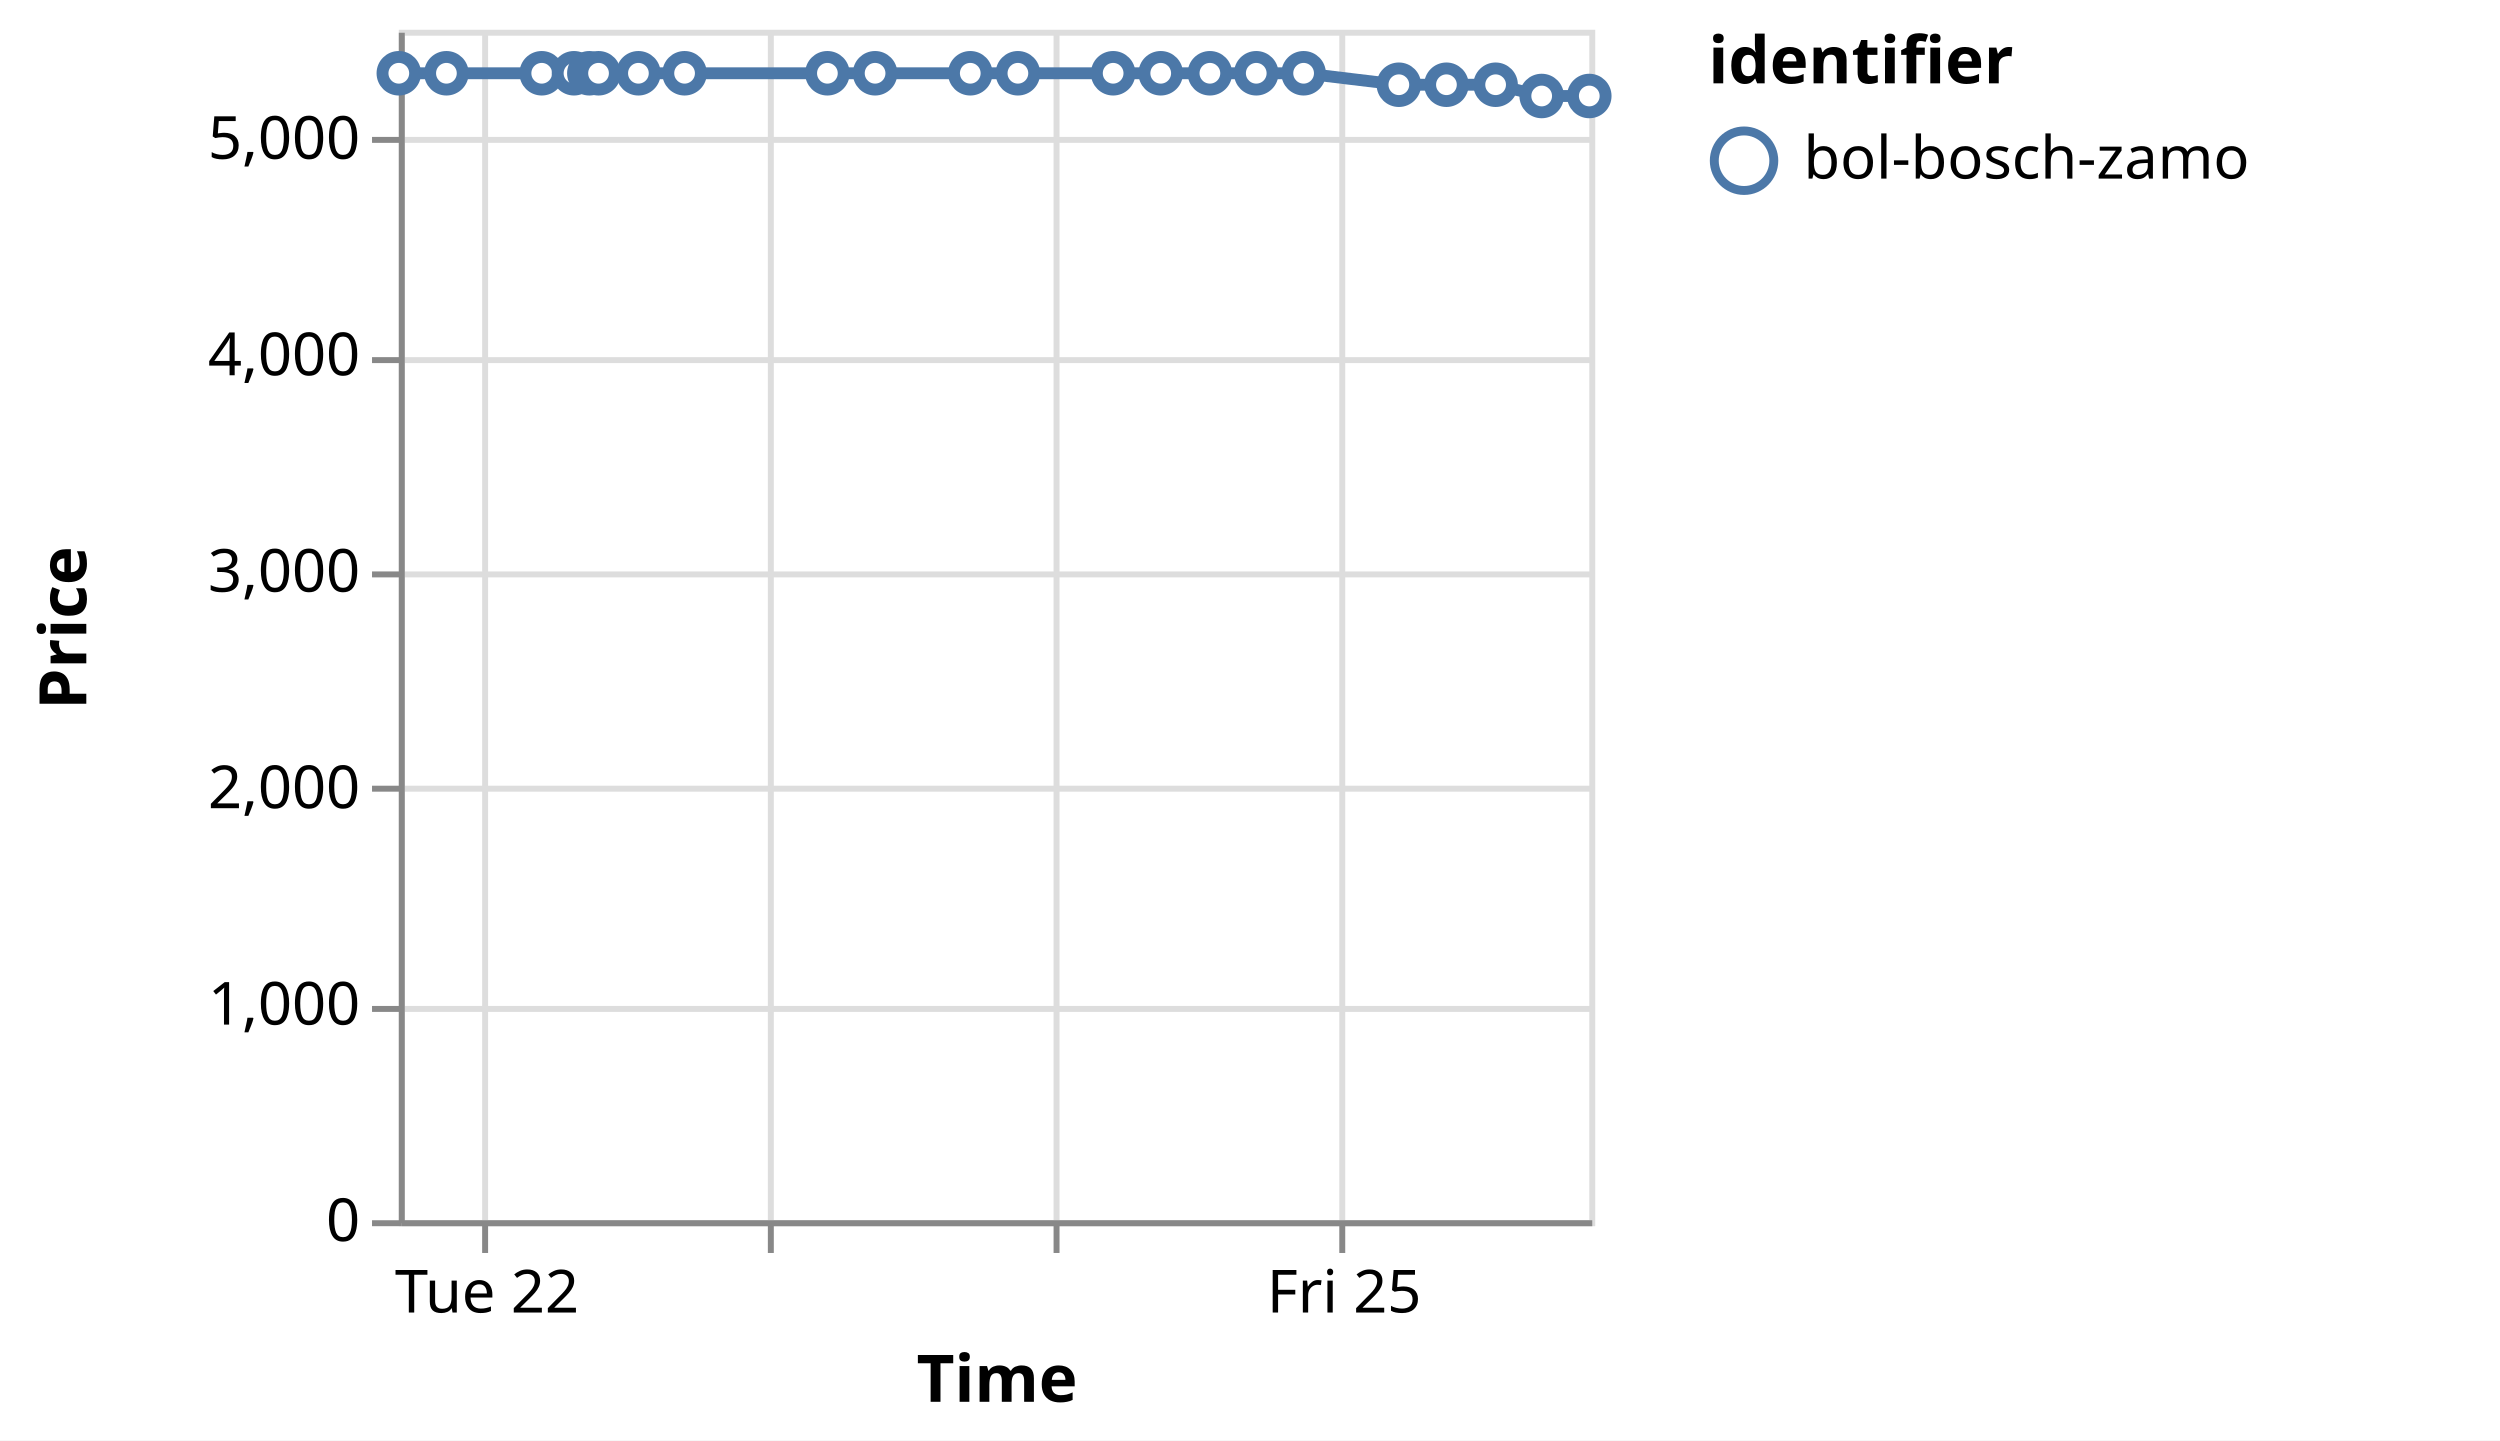
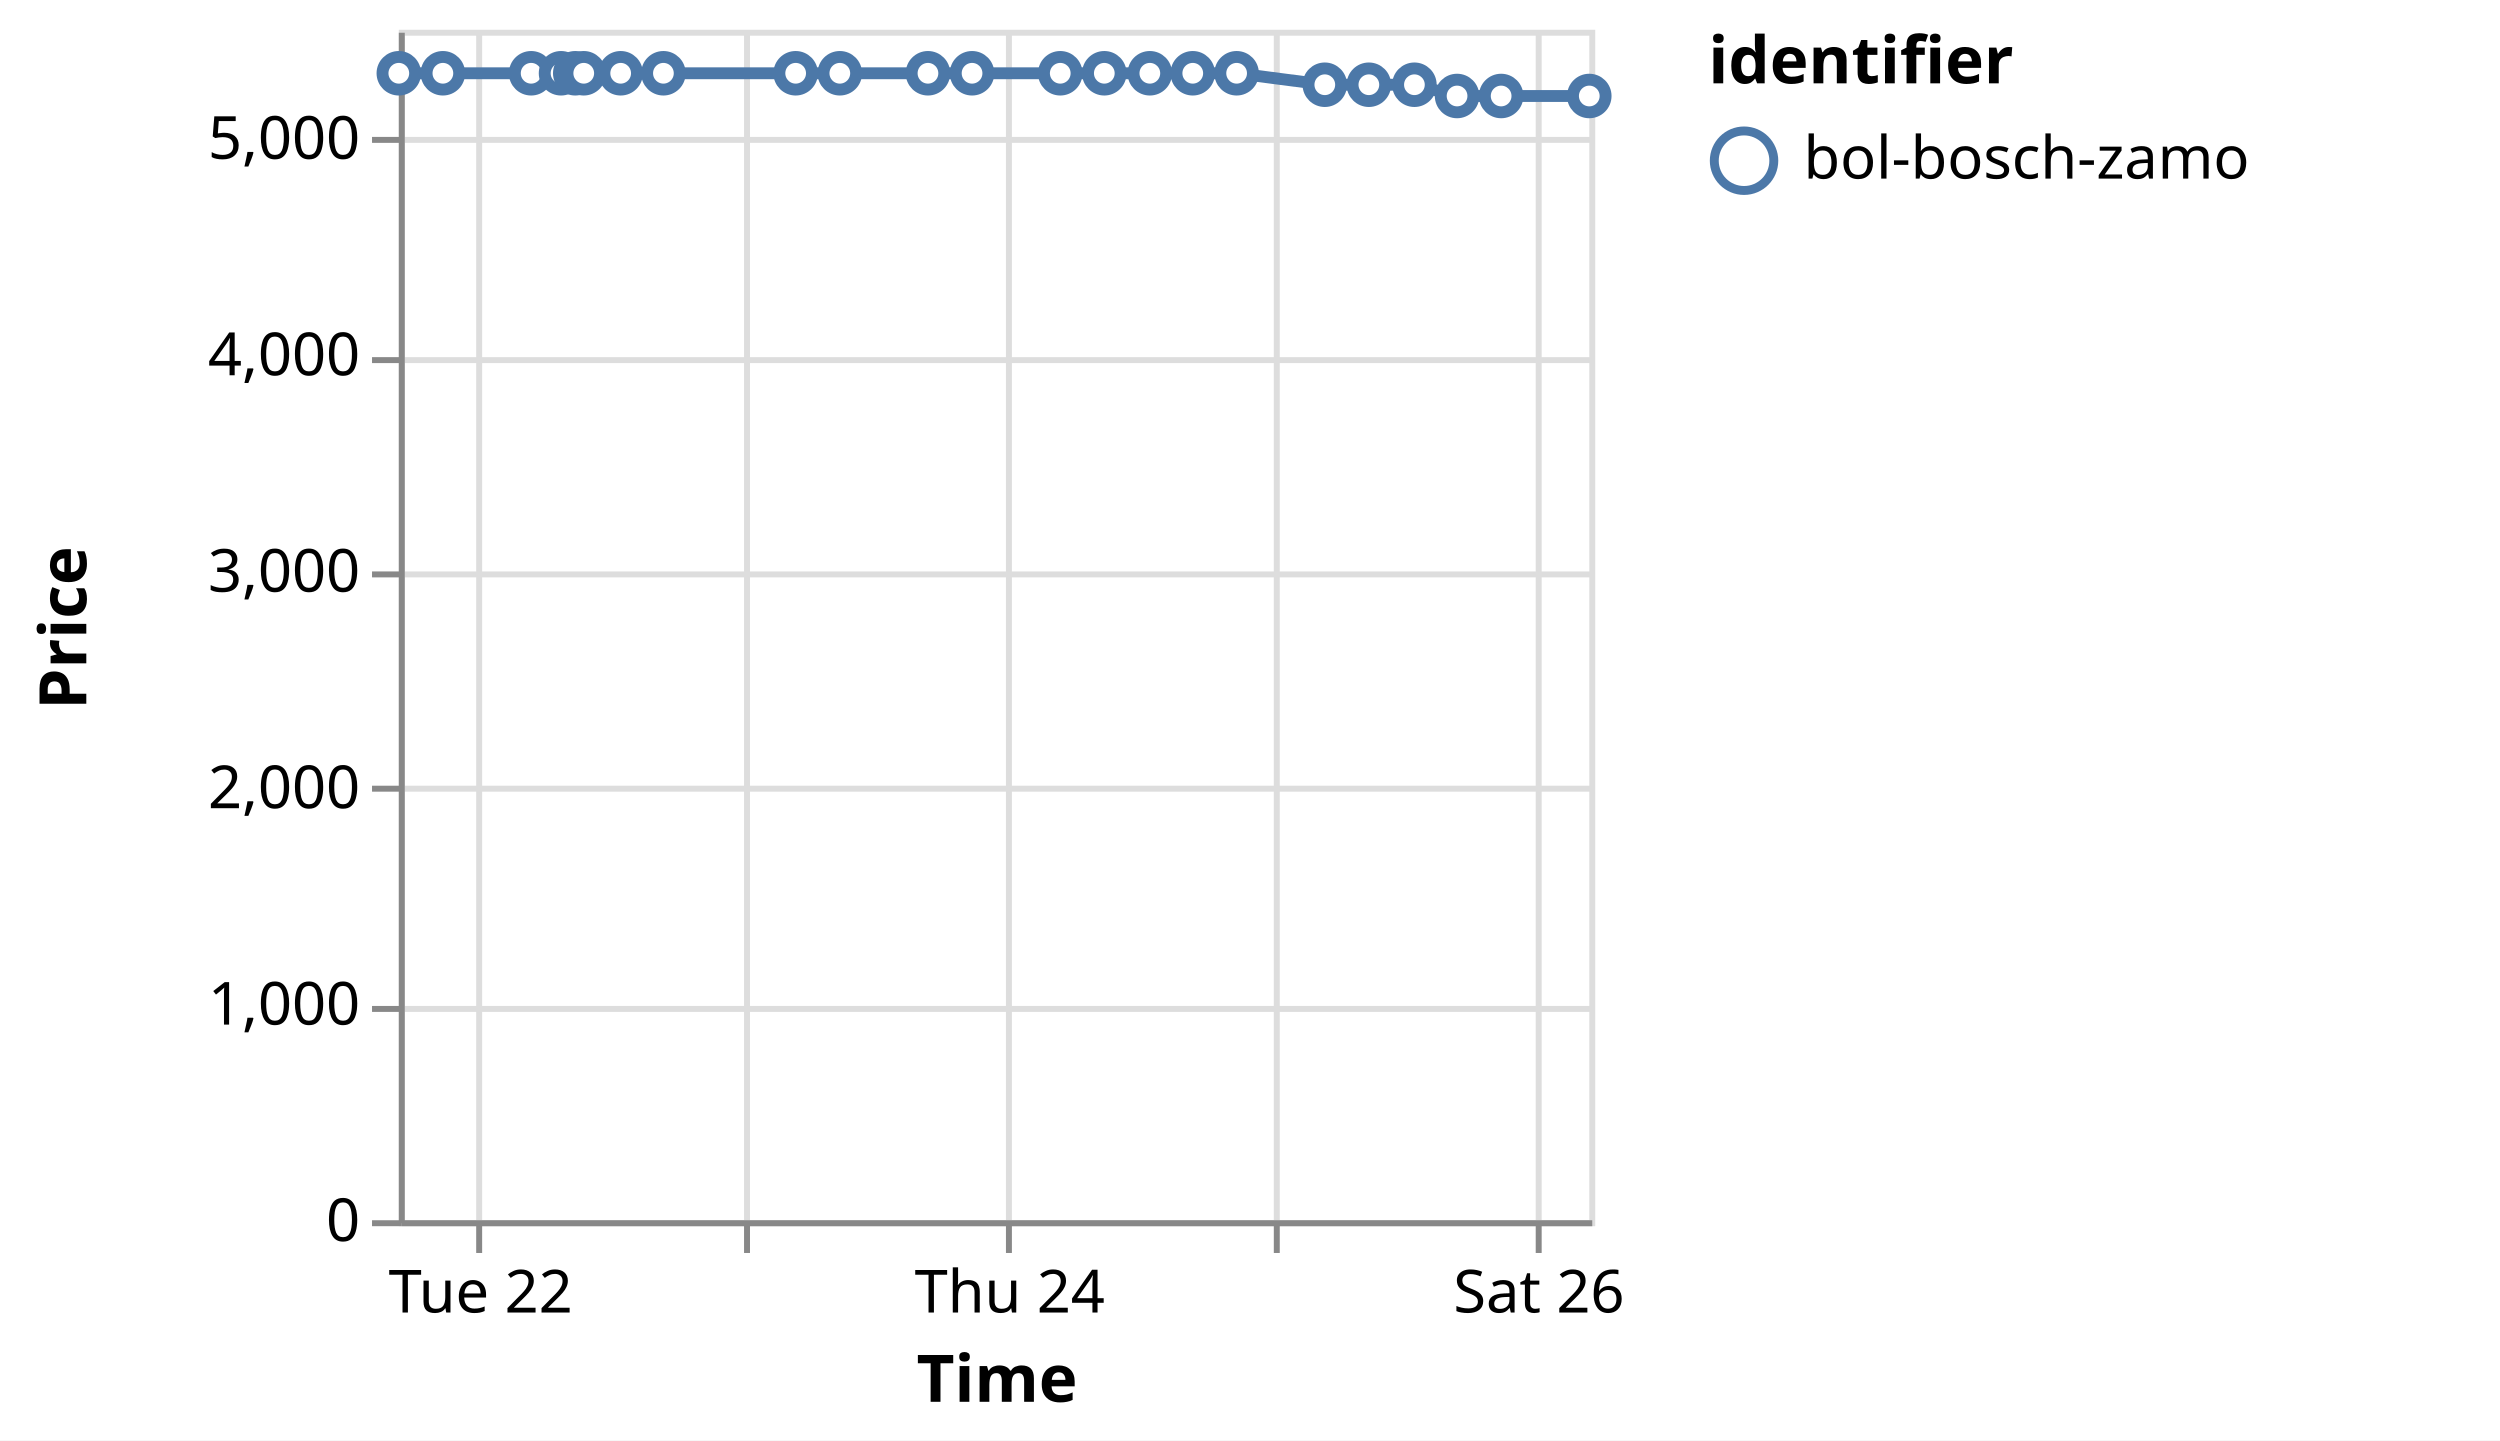
<svg xmlns="http://www.w3.org/2000/svg" version="1.1" class="marks" width="420" height="242" viewBox="0 0 420 242">
  <rect width="420" height="242" fill="white" />
  <g fill="none" stroke-miterlimit="10" transform="translate(67,5)">
    <g class="mark-group role-frame root" role="graphics-object" aria-roledescription="group mark container">
      <g transform="translate(0,0)">
        <path class="background" aria-hidden="true" d="M0.5,0.5h200v200h-200Z" stroke="#ddd" />
        <g>
          <g class="mark-group role-axis" aria-hidden="true">
            <g transform="translate(0.5,200.5)">
              <path class="background" aria-hidden="true" d="M0,0h0v0h0Z" pointer-events="none" />
              <g>
                <g class="mark-rule role-axis-grid" pointer-events="none">
-                   <line transform="translate(14,-200)" x2="0" y2="200" stroke="#ddd" stroke-width="1" opacity="1" />
-                   <line transform="translate(62,-200)" x2="0" y2="200" stroke="#ddd" stroke-width="1" opacity="1" />
-                   <line transform="translate(110,-200)" x2="0" y2="200" stroke="#ddd" stroke-width="1" opacity="1" />
-                   <line transform="translate(158,-200)" x2="0" y2="200" stroke="#ddd" stroke-width="1" opacity="1" />
+                   <line transform="translate(13,-200)" x2="0" y2="200" stroke="#ddd" stroke-width="1" opacity="1" />
+                   <line transform="translate(58,-200)" x2="0" y2="200" stroke="#ddd" stroke-width="1" opacity="1" />
+                   <line transform="translate(102,-200)" x2="0" y2="200" stroke="#ddd" stroke-width="1" opacity="1" />
+                   <line transform="translate(147,-200)" x2="0" y2="200" stroke="#ddd" stroke-width="1" opacity="1" />
+                   <line transform="translate(191,-200)" x2="0" y2="200" stroke="#ddd" stroke-width="1" opacity="1" />
                </g>
              </g>
              <path class="foreground" aria-hidden="true" d="" pointer-events="none" display="none" />
            </g>
          </g>
          <g class="mark-group role-axis" aria-hidden="true">
            <g transform="translate(0.5,0.5)">
              <path class="background" aria-hidden="true" d="M0,0h0v0h0Z" pointer-events="none" />
              <g>
                <g class="mark-rule role-axis-grid" pointer-events="none">
                  <line transform="translate(0,200)" x2="200" y2="0" stroke="#ddd" stroke-width="1" opacity="1" />
                  <line transform="translate(0,164)" x2="200" y2="0" stroke="#ddd" stroke-width="1" opacity="1" />
                  <line transform="translate(0,127)" x2="200" y2="0" stroke="#ddd" stroke-width="1" opacity="1" />
                  <line transform="translate(0,91)" x2="200" y2="0" stroke="#ddd" stroke-width="1" opacity="1" />
                  <line transform="translate(0,55)" x2="200" y2="0" stroke="#ddd" stroke-width="1" opacity="1" />
                  <line transform="translate(0,18)" x2="200" y2="0" stroke="#ddd" stroke-width="1" opacity="1" />
                </g>
              </g>
              <path class="foreground" aria-hidden="true" d="" pointer-events="none" display="none" />
            </g>
          </g>
-           <g class="mark-group role-axis" role="graphics-symbol" aria-roledescription="axis" aria-label="X-axis titled 'Time' for a time scale with values from Monday, 21 August 2023, 4:50:33 PM to Friday, 25 August 2023, 8:50:38 PM">
+           <g class="mark-group role-axis" role="graphics-symbol" aria-roledescription="axis" aria-label="X-axis titled 'Time' for a time scale with values from Monday, 21 August 2023, 4:50:33 PM to Saturday, 26 August 2023, 4:50:25 AM">
            <g transform="translate(0.5,200.5)">
              <path class="background" aria-hidden="true" d="M0,0h0v0h0Z" pointer-events="none" />
              <g>
                <g class="mark-rule role-axis-tick" pointer-events="none">
-                   <line transform="translate(14,0)" x2="0" y2="5" stroke="#888" stroke-width="1" opacity="1" />
-                   <line transform="translate(62,0)" x2="0" y2="5" stroke="#888" stroke-width="1" opacity="1" />
-                   <line transform="translate(110,0)" x2="0" y2="5" stroke="#888" stroke-width="1" opacity="1" />
-                   <line transform="translate(158,0)" x2="0" y2="5" stroke="#888" stroke-width="1" opacity="1" />
+                   <line transform="translate(13,0)" x2="0" y2="5" stroke="#888" stroke-width="1" opacity="1" />
+                   <line transform="translate(58,0)" x2="0" y2="5" stroke="#888" stroke-width="1" opacity="1" />
+                   <line transform="translate(102,0)" x2="0" y2="5" stroke="#888" stroke-width="1" opacity="1" />
+                   <line transform="translate(147,0)" x2="0" y2="5" stroke="#888" stroke-width="1" opacity="1" />
+                   <line transform="translate(191,0)" x2="0" y2="5" stroke="#888" stroke-width="1" opacity="1" />
                </g>
                <g class="mark-text role-axis-label" pointer-events="none">
-                   <text text-anchor="middle" transform="translate(14.31464,15)" font-family="sans-serif" font-size="10px" fill="#000" opacity="1">Tue 22</text>
-                   <text text-anchor="middle" transform="translate(62.31392,15)" font-family="sans-serif" font-size="10px" fill="#000" opacity="0">Wed 23</text>
-                   <text text-anchor="middle" transform="translate(110.3132,15)" font-family="sans-serif" font-size="10px" fill="#000" opacity="0">Thu 24</text>
-                   <text text-anchor="middle" transform="translate(158.3125,15)" font-family="sans-serif" font-size="10px" fill="#000" opacity="1">Fri 25</text>
+                   <text text-anchor="middle" transform="translate(13.25475,15)" font-family="sans-serif" font-size="10px" fill="#000" opacity="1">Tue 22</text>
+                   <text text-anchor="middle" transform="translate(57.70009,15)" font-family="sans-serif" font-size="10px" fill="#000" opacity="0">Wed 23</text>
+                   <text text-anchor="middle" transform="translate(102.1454,15)" font-family="sans-serif" font-size="10px" fill="#000" opacity="1">Thu 24</text>
+                   <text text-anchor="middle" transform="translate(146.5907,15)" font-family="sans-serif" font-size="10px" fill="#000" opacity="0">Fri 25</text>
+                   <text text-anchor="middle" transform="translate(191.0361,15)" font-family="sans-serif" font-size="10px" fill="#000" opacity="1">Sat 26</text>
                </g>
                <g class="mark-rule role-axis-domain" pointer-events="none">
                  <line transform="translate(0,0)" x2="200" y2="0" stroke="#888" stroke-width="1" opacity="1" />
                </g>
                <g class="mark-text role-axis-title" pointer-events="none">
                  <text text-anchor="middle" transform="translate(100,30)" font-family="sans-serif" font-size="11px" font-weight="bold" fill="#000" opacity="1">Time</text>
                </g>
              </g>
              <path class="foreground" aria-hidden="true" d="" pointer-events="none" display="none" />
            </g>
          </g>
          <g class="mark-group role-axis" role="graphics-symbol" aria-roledescription="axis" aria-label="Y-axis titled 'Price' for a linear scale with values from 0 to 5,500">
            <g transform="translate(0.5,0.5)">
              <path class="background" aria-hidden="true" d="M0,0h0v0h0Z" pointer-events="none" />
              <g>
                <g class="mark-rule role-axis-tick" pointer-events="none">
                  <line transform="translate(0,200)" x2="-5" y2="0" stroke="#888" stroke-width="1" opacity="1" />
                  <line transform="translate(0,164)" x2="-5" y2="0" stroke="#888" stroke-width="1" opacity="1" />
                  <line transform="translate(0,127)" x2="-5" y2="0" stroke="#888" stroke-width="1" opacity="1" />
                  <line transform="translate(0,91)" x2="-5" y2="0" stroke="#888" stroke-width="1" opacity="1" />
                  <line transform="translate(0,55)" x2="-5" y2="0" stroke="#888" stroke-width="1" opacity="1" />
                  <line transform="translate(0,18)" x2="-5" y2="0" stroke="#888" stroke-width="1" opacity="1" />
                </g>
                <g class="mark-text role-axis-label" pointer-events="none">
                  <text text-anchor="end" transform="translate(-7,203)" font-family="sans-serif" font-size="10px" fill="#000" opacity="1">0</text>
                  <text text-anchor="end" transform="translate(-7,166.6364)" font-family="sans-serif" font-size="10px" fill="#000" opacity="1">1,000</text>
                  <text text-anchor="end" transform="translate(-7,130.2727)" font-family="sans-serif" font-size="10px" fill="#000" opacity="1">2,000</text>
                  <text text-anchor="end" transform="translate(-7,93.90909)" font-family="sans-serif" font-size="10px" fill="#000" opacity="1">3,000</text>
                  <text text-anchor="end" transform="translate(-7,57.54545)" font-family="sans-serif" font-size="10px" fill="#000" opacity="1">4,000</text>
                  <text text-anchor="end" transform="translate(-7,21.18182)" font-family="sans-serif" font-size="10px" fill="#000" opacity="1">5,000</text>
                </g>
                <g class="mark-rule role-axis-domain" pointer-events="none">
                  <line transform="translate(0,200)" x2="0" y2="-200" stroke="#888" stroke-width="1" opacity="1" />
                </g>
                <g class="mark-text role-axis-title" pointer-events="none">
                  <text text-anchor="middle" transform="translate(-51,100) rotate(-90) translate(0,-2)" font-family="sans-serif" font-size="11px" font-weight="bold" fill="#000" opacity="1">Price</text>
                </g>
              </g>
              <path class="foreground" aria-hidden="true" d="" pointer-events="none" display="none" />
            </g>
          </g>
          <g class="mark-group role-scope layer_0_pathgroup" role="graphics-object" aria-roledescription="group mark container">
            <g transform="translate(0,0)">
              <path class="background" aria-hidden="true" d="M0,0h200v200h-200Z" />
              <g>
                <g class="mark-line role-mark layer_0_marks" role="graphics-object" aria-roledescription="line mark container">
-                   <path aria-label="Time: Aug 21, 2023; Price: 5299; identifier: bol-bosch-zamo" role="graphics-symbol" aria-roledescription="line mark" d="M0,7.309L7.997,7.309L24.009,7.309L29.431,7.309L32.01,7.309L33.554,7.309L40.253,7.309L48.008,7.309L72.003,7.309L80.015,7.309L96.006,7.309L104.007,7.309L120.009,7.309L128.002,7.309L136.263,7.309L144.05,7.309L152.008,7.309L168.007,9.236L176.001,9.236L184.264,9.236L192.004,11.127L200,11.127" stroke="#4c78a8" stroke-width="2" />
+                   <path aria-label="Time: Aug 21, 2023; Price: 5299; identifier: bol-bosch-zamo" role="graphics-symbol" aria-roledescription="line mark" d="M0,7.309L7.405,7.309L22.231,7.309L27.252,7.309L29.64,7.309L31.07,7.309L37.273,7.309L44.453,7.309L66.671,7.309L74.09,7.309L88.897,7.309L96.306,7.309L111.123,7.309L118.525,7.309L126.174,7.309L133.384,7.309L140.753,7.309L155.567,9.236L162.969,9.236L170.621,9.236L177.787,11.127L185.192,11.127L200,11.127" stroke="#4c78a8" stroke-width="2" />
                </g>
              </g>
              <path class="foreground" aria-hidden="true" d="" display="none" />
            </g>
          </g>
          <g class="mark-symbol role-mark layer_1_marks" role="graphics-object" aria-roledescription="symbol mark container">
            <path aria-label="Time: Aug 21, 2023; Price: 5299; identifier: bol-bosch-zamo" role="graphics-symbol" aria-roledescription="point" transform="translate(0,7.309091)" d="M2.739,0A2.739,2.739,0,1,1,-2.739,0A2.739,2.739,0,1,1,2.739,0" fill="white" stroke="#4c78a8" stroke-width="2" opacity="1" />
-             <path aria-label="Time: Aug 21, 2023; Price: 5299; identifier: bol-bosch-zamo" role="graphics-symbol" aria-roledescription="point" transform="translate(7.997315,7.309091)" d="M2.739,0A2.739,2.739,0,1,1,-2.739,0A2.739,2.739,0,1,1,2.739,0" fill="white" stroke="#4c78a8" stroke-width="2" opacity="1" />
-             <path aria-label="Time: Aug 22, 2023; Price: 5299; identifier: bol-bosch-zamo" role="graphics-symbol" aria-roledescription="point" transform="translate(24.00915,7.309091)" d="M2.739,0A2.739,2.739,0,1,1,-2.739,0A2.739,2.739,0,1,1,2.739,0" fill="white" stroke="#4c78a8" stroke-width="2" opacity="1" />
-             <path aria-label="Time: Aug 22, 2023; Price: 5299; identifier: bol-bosch-zamo" role="graphics-symbol" aria-roledescription="point" transform="translate(29.43073,7.309091)" d="M2.739,0A2.739,2.739,0,1,1,-2.739,0A2.739,2.739,0,1,1,2.739,0" fill="white" stroke="#4c78a8" stroke-width="2" opacity="1" />
-             <path aria-label="Time: Aug 22, 2023; Price: 5299; identifier: bol-bosch-zamo" role="graphics-symbol" aria-roledescription="point" transform="translate(32.01046,7.309091)" d="M2.739,0A2.739,2.739,0,1,1,-2.739,0A2.739,2.739,0,1,1,2.739,0" fill="white" stroke="#4c78a8" stroke-width="2" opacity="1" />
-             <path aria-label="Time: Aug 22, 2023; Price: 5299; identifier: bol-bosch-zamo" role="graphics-symbol" aria-roledescription="point" transform="translate(33.55423,7.309091)" d="M2.739,0A2.739,2.739,0,1,1,-2.739,0A2.739,2.739,0,1,1,2.739,0" fill="white" stroke="#4c78a8" stroke-width="2" opacity="1" />
-             <path aria-label="Time: Aug 22, 2023; Price: 5299; identifier: bol-bosch-zamo" role="graphics-symbol" aria-roledescription="point" transform="translate(40.25327,7.309091)" d="M2.739,0A2.739,2.739,0,1,1,-2.739,0A2.739,2.739,0,1,1,2.739,0" fill="white" stroke="#4c78a8" stroke-width="2" opacity="1" />
-             <path aria-label="Time: Aug 22, 2023; Price: 5299; identifier: bol-bosch-zamo" role="graphics-symbol" aria-roledescription="point" transform="translate(48.00806,7.309091)" d="M2.739,0A2.739,2.739,0,1,1,-2.739,0A2.739,2.739,0,1,1,2.739,0" fill="white" stroke="#4c78a8" stroke-width="2" opacity="1" />
-             <path aria-label="Time: Aug 23, 2023; Price: 5299; identifier: bol-bosch-zamo" role="graphics-symbol" aria-roledescription="point" transform="translate(72.00257,7.309091)" d="M2.739,0A2.739,2.739,0,1,1,-2.739,0A2.739,2.739,0,1,1,2.739,0" fill="white" stroke="#4c78a8" stroke-width="2" opacity="1" />
-             <path aria-label="Time: Aug 23, 2023; Price: 5299; identifier: bol-bosch-zamo" role="graphics-symbol" aria-roledescription="point" transform="translate(80.01469,7.309091)" d="M2.739,0A2.739,2.739,0,1,1,-2.739,0A2.739,2.739,0,1,1,2.739,0" fill="white" stroke="#4c78a8" stroke-width="2" opacity="1" />
-             <path aria-label="Time: Aug 23, 2023; Price: 5299; identifier: bol-bosch-zamo" role="graphics-symbol" aria-roledescription="point" transform="translate(96.00568,7.309091)" d="M2.739,0A2.739,2.739,0,1,1,-2.739,0A2.739,2.739,0,1,1,2.739,0" fill="white" stroke="#4c78a8" stroke-width="2" opacity="1" />
-             <path aria-label="Time: Aug 23, 2023; Price: 5299; identifier: bol-bosch-zamo" role="graphics-symbol" aria-roledescription="point" transform="translate(104.0066,7.309091)" d="M2.739,0A2.739,2.739,0,1,1,-2.739,0A2.739,2.739,0,1,1,2.739,0" fill="white" stroke="#4c78a8" stroke-width="2" opacity="1" />
-             <path aria-label="Time: Aug 24, 2023; Price: 5299; identifier: bol-bosch-zamo" role="graphics-symbol" aria-roledescription="point" transform="translate(120.0087,7.309091)" d="M2.739,0A2.739,2.739,0,1,1,-2.739,0A2.739,2.739,0,1,1,2.739,0" fill="white" stroke="#4c78a8" stroke-width="2" opacity="1" />
-             <path aria-label="Time: Aug 24, 2023; Price: 5299; identifier: bol-bosch-zamo" role="graphics-symbol" aria-roledescription="point" transform="translate(128.002,7.309091)" d="M2.739,0A2.739,2.739,0,1,1,-2.739,0A2.739,2.739,0,1,1,2.739,0" fill="white" stroke="#4c78a8" stroke-width="2" opacity="1" />
-             <path aria-label="Time: Aug 24, 2023; Price: 5299; identifier: bol-bosch-zamo" role="graphics-symbol" aria-roledescription="point" transform="translate(136.2627,7.309091)" d="M2.739,0A2.739,2.739,0,1,1,-2.739,0A2.739,2.739,0,1,1,2.739,0" fill="white" stroke="#4c78a8" stroke-width="2" opacity="1" />
-             <path aria-label="Time: Aug 24, 2023; Price: 5299; identifier: bol-bosch-zamo" role="graphics-symbol" aria-roledescription="point" transform="translate(144.0498,7.309091)" d="M2.739,0A2.739,2.739,0,1,1,-2.739,0A2.739,2.739,0,1,1,2.739,0" fill="white" stroke="#4c78a8" stroke-width="2" opacity="1" />
-             <path aria-label="Time: Aug 24, 2023; Price: 5299; identifier: bol-bosch-zamo" role="graphics-symbol" aria-roledescription="point" transform="translate(152.0077,7.309091)" d="M2.739,0A2.739,2.739,0,1,1,-2.739,0A2.739,2.739,0,1,1,2.739,0" fill="white" stroke="#4c78a8" stroke-width="2" opacity="1" />
-             <path aria-label="Time: Aug 25, 2023; Price: 5246; identifier: bol-bosch-zamo" role="graphics-symbol" aria-roledescription="point" transform="translate(168.007,9.236364)" d="M2.739,0A2.739,2.739,0,1,1,-2.739,0A2.739,2.739,0,1,1,2.739,0" fill="white" stroke="#4c78a8" stroke-width="2" opacity="1" />
-             <path aria-label="Time: Aug 25, 2023; Price: 5246; identifier: bol-bosch-zamo" role="graphics-symbol" aria-roledescription="point" transform="translate(176.0009,9.236364)" d="M2.739,0A2.739,2.739,0,1,1,-2.739,0A2.739,2.739,0,1,1,2.739,0" fill="white" stroke="#4c78a8" stroke-width="2" opacity="1" />
-             <path aria-label="Time: Aug 25, 2023; Price: 5246; identifier: bol-bosch-zamo" role="graphics-symbol" aria-roledescription="point" transform="translate(184.2643,9.236364)" d="M2.739,0A2.739,2.739,0,1,1,-2.739,0A2.739,2.739,0,1,1,2.739,0" fill="white" stroke="#4c78a8" stroke-width="2" opacity="1" />
-             <path aria-label="Time: Aug 25, 2023; Price: 5194; identifier: bol-bosch-zamo" role="graphics-symbol" aria-roledescription="point" transform="translate(192.0037,11.12727)" d="M2.739,0A2.739,2.739,0,1,1,-2.739,0A2.739,2.739,0,1,1,2.739,0" fill="white" stroke="#4c78a8" stroke-width="2" opacity="1" />
-             <path aria-label="Time: Aug 25, 2023; Price: 5194; identifier: bol-bosch-zamo" role="graphics-symbol" aria-roledescription="point" transform="translate(200,11.12727)" d="M2.739,0A2.739,2.739,0,1,1,-2.739,0A2.739,2.739,0,1,1,2.739,0" fill="white" stroke="#4c78a8" stroke-width="2" opacity="1" />
+             <path aria-label="Time: Aug 21, 2023; Price: 5299; identifier: bol-bosch-zamo" role="graphics-symbol" aria-roledescription="point" transform="translate(7.405179,7.309091)" d="M2.739,0A2.739,2.739,0,1,1,-2.739,0A2.739,2.739,0,1,1,2.739,0" fill="white" stroke="#4c78a8" stroke-width="2" opacity="1" />
+             <path aria-label="Time: Aug 22, 2023; Price: 5299; identifier: bol-bosch-zamo" role="graphics-symbol" aria-roledescription="point" transform="translate(22.23146,7.309091)" d="M2.739,0A2.739,2.739,0,1,1,-2.739,0A2.739,2.739,0,1,1,2.739,0" fill="white" stroke="#4c78a8" stroke-width="2" opacity="1" />
+             <path aria-label="Time: Aug 22, 2023; Price: 5299; identifier: bol-bosch-zamo" role="graphics-symbol" aria-roledescription="point" transform="translate(27.25162,7.309091)" d="M2.739,0A2.739,2.739,0,1,1,-2.739,0A2.739,2.739,0,1,1,2.739,0" fill="white" stroke="#4c78a8" stroke-width="2" opacity="1" />
+             <path aria-label="Time: Aug 22, 2023; Price: 5299; identifier: bol-bosch-zamo" role="graphics-symbol" aria-roledescription="point" transform="translate(29.64034,7.309091)" d="M2.739,0A2.739,2.739,0,1,1,-2.739,0A2.739,2.739,0,1,1,2.739,0" fill="white" stroke="#4c78a8" stroke-width="2" opacity="1" />
+             <path aria-label="Time: Aug 22, 2023; Price: 5299; identifier: bol-bosch-zamo" role="graphics-symbol" aria-roledescription="point" transform="translate(31.06982,7.309091)" d="M2.739,0A2.739,2.739,0,1,1,-2.739,0A2.739,2.739,0,1,1,2.739,0" fill="white" stroke="#4c78a8" stroke-width="2" opacity="1" />
+             <path aria-label="Time: Aug 22, 2023; Price: 5299; identifier: bol-bosch-zamo" role="graphics-symbol" aria-roledescription="point" transform="translate(37.27284,7.309091)" d="M2.739,0A2.739,2.739,0,1,1,-2.739,0A2.739,2.739,0,1,1,2.739,0" fill="white" stroke="#4c78a8" stroke-width="2" opacity="1" />
+             <path aria-label="Time: Aug 22, 2023; Price: 5299; identifier: bol-bosch-zamo" role="graphics-symbol" aria-roledescription="point" transform="translate(44.45346,7.309091)" d="M2.739,0A2.739,2.739,0,1,1,-2.739,0A2.739,2.739,0,1,1,2.739,0" fill="white" stroke="#4c78a8" stroke-width="2" opacity="1" />
+             <path aria-label="Time: Aug 23, 2023; Price: 5299; identifier: bol-bosch-zamo" role="graphics-symbol" aria-roledescription="point" transform="translate(66.67136,7.309091)" d="M2.739,0A2.739,2.739,0,1,1,-2.739,0A2.739,2.739,0,1,1,2.739,0" fill="white" stroke="#4c78a8" stroke-width="2" opacity="1" />
+             <path aria-label="Time: Aug 23, 2023; Price: 5299; identifier: bol-bosch-zamo" role="graphics-symbol" aria-roledescription="point" transform="translate(74.09025,7.309091)" d="M2.739,0A2.739,2.739,0,1,1,-2.739,0A2.739,2.739,0,1,1,2.739,0" fill="white" stroke="#4c78a8" stroke-width="2" opacity="1" />
+             <path aria-label="Time: Aug 23, 2023; Price: 5299; identifier: bol-bosch-zamo" role="graphics-symbol" aria-roledescription="point" transform="translate(88.89725,7.309091)" d="M2.739,0A2.739,2.739,0,1,1,-2.739,0A2.739,2.739,0,1,1,2.739,0" fill="white" stroke="#4c78a8" stroke-width="2" opacity="1" />
+             <path aria-label="Time: Aug 23, 2023; Price: 5299; identifier: bol-bosch-zamo" role="graphics-symbol" aria-roledescription="point" transform="translate(96.30575,7.309091)" d="M2.739,0A2.739,2.739,0,1,1,-2.739,0A2.739,2.739,0,1,1,2.739,0" fill="white" stroke="#4c78a8" stroke-width="2" opacity="1" />
+             <path aria-label="Time: Aug 24, 2023; Price: 5299; identifier: bol-bosch-zamo" role="graphics-symbol" aria-roledescription="point" transform="translate(111.1231,7.309091)" d="M2.739,0A2.739,2.739,0,1,1,-2.739,0A2.739,2.739,0,1,1,2.739,0" fill="white" stroke="#4c78a8" stroke-width="2" opacity="1" />
+             <path aria-label="Time: Aug 24, 2023; Price: 5299; identifier: bol-bosch-zamo" role="graphics-symbol" aria-roledescription="point" transform="translate(118.5245,7.309091)" d="M2.739,0A2.739,2.739,0,1,1,-2.739,0A2.739,2.739,0,1,1,2.739,0" fill="white" stroke="#4c78a8" stroke-width="2" opacity="1" />
+             <path aria-label="Time: Aug 24, 2023; Price: 5299; identifier: bol-bosch-zamo" role="graphics-symbol" aria-roledescription="point" transform="translate(126.1736,7.309091)" d="M2.739,0A2.739,2.739,0,1,1,-2.739,0A2.739,2.739,0,1,1,2.739,0" fill="white" stroke="#4c78a8" stroke-width="2" opacity="1" />
+             <path aria-label="Time: Aug 24, 2023; Price: 5299; identifier: bol-bosch-zamo" role="graphics-symbol" aria-roledescription="point" transform="translate(133.3841,7.309091)" d="M2.739,0A2.739,2.739,0,1,1,-2.739,0A2.739,2.739,0,1,1,2.739,0" fill="white" stroke="#4c78a8" stroke-width="2" opacity="1" />
+             <path aria-label="Time: Aug 24, 2023; Price: 5299; identifier: bol-bosch-zamo" role="graphics-symbol" aria-roledescription="point" transform="translate(140.7527,7.309091)" d="M2.739,0A2.739,2.739,0,1,1,-2.739,0A2.739,2.739,0,1,1,2.739,0" fill="white" stroke="#4c78a8" stroke-width="2" opacity="1" />
+             <path aria-label="Time: Aug 25, 2023; Price: 5246; identifier: bol-bosch-zamo" role="graphics-symbol" aria-roledescription="point" transform="translate(155.5675,9.236364)" d="M2.739,0A2.739,2.739,0,1,1,-2.739,0A2.739,2.739,0,1,1,2.739,0" fill="white" stroke="#4c78a8" stroke-width="2" opacity="1" />
+             <path aria-label="Time: Aug 25, 2023; Price: 5246; identifier: bol-bosch-zamo" role="graphics-symbol" aria-roledescription="point" transform="translate(162.9695,9.236364)" d="M2.739,0A2.739,2.739,0,1,1,-2.739,0A2.739,2.739,0,1,1,2.739,0" fill="white" stroke="#4c78a8" stroke-width="2" opacity="1" />
+             <path aria-label="Time: Aug 25, 2023; Price: 5246; identifier: bol-bosch-zamo" role="graphics-symbol" aria-roledescription="point" transform="translate(170.6211,9.236364)" d="M2.739,0A2.739,2.739,0,1,1,-2.739,0A2.739,2.739,0,1,1,2.739,0" fill="white" stroke="#4c78a8" stroke-width="2" opacity="1" />
+             <path aria-label="Time: Aug 25, 2023; Price: 5194; identifier: bol-bosch-zamo" role="graphics-symbol" aria-roledescription="point" transform="translate(177.7874,11.12727)" d="M2.739,0A2.739,2.739,0,1,1,-2.739,0A2.739,2.739,0,1,1,2.739,0" fill="white" stroke="#4c78a8" stroke-width="2" opacity="1" />
+             <path aria-label="Time: Aug 25, 2023; Price: 5194; identifier: bol-bosch-zamo" role="graphics-symbol" aria-roledescription="point" transform="translate(185.1916,11.12727)" d="M2.739,0A2.739,2.739,0,1,1,-2.739,0A2.739,2.739,0,1,1,2.739,0" fill="white" stroke="#4c78a8" stroke-width="2" opacity="1" />
+             <path aria-label="Time: Aug 26, 2023; Price: 5194; identifier: bol-bosch-zamo" role="graphics-symbol" aria-roledescription="point" transform="translate(200,11.12727)" d="M2.739,0A2.739,2.739,0,1,1,-2.739,0A2.739,2.739,0,1,1,2.739,0" fill="white" stroke="#4c78a8" stroke-width="2" opacity="1" />
          </g>
          <g class="mark-group role-legend" role="graphics-symbol" aria-roledescription="legend" aria-label="Symbol legend titled 'identifier' for stroke color with 1 value: bol-bosch-zamo">
            <g transform="translate(220,0)">
              <path class="background" aria-hidden="true" d="M0,0h128v29h-128Z" pointer-events="none" />
              <g>
                <g class="mark-group role-legend-entry">
                  <g transform="translate(0,16)">
                    <path class="background" aria-hidden="true" d="M0,0h0v0h0Z" pointer-events="none" />
                    <g>
                      <g class="mark-group role-scope" role="graphics-object" aria-roledescription="group mark container">
                        <g transform="translate(0,0)">
                          <path class="background" aria-hidden="true" d="M0,0h128v12.5h-128Z" pointer-events="none" opacity="1" />
                          <g>
                            <g class="mark-symbol role-legend-symbol" pointer-events="none">
                              <path transform="translate(6,6)" d="M5,0A5,5,0,1,1,-5,0A5,5,0,1,1,5,0" fill="white" stroke="#4c78a8" stroke-width="1.5" opacity="1" />
                            </g>
                            <g class="mark-text role-legend-label" pointer-events="none">
                              <text text-anchor="start" transform="translate(16,9)" font-family="sans-serif" font-size="10px" fill="#000" opacity="1">bol-bosch-zamo</text>
                            </g>
                          </g>
                          <path class="foreground" aria-hidden="true" d="" pointer-events="none" display="none" />
                        </g>
                      </g>
                    </g>
                    <path class="foreground" aria-hidden="true" d="" pointer-events="none" display="none" />
                  </g>
                </g>
                <g class="mark-text role-legend-title" pointer-events="none">
                  <text text-anchor="start" transform="translate(0,9)" font-family="sans-serif" font-size="11px" font-weight="bold" fill="#000" opacity="1">identifier</text>
                </g>
              </g>
              <path class="foreground" aria-hidden="true" d="" pointer-events="none" display="none" />
            </g>
          </g>
        </g>
        <path class="foreground" aria-hidden="true" d="" display="none" />
      </g>
    </g>
  </g>
</svg>
